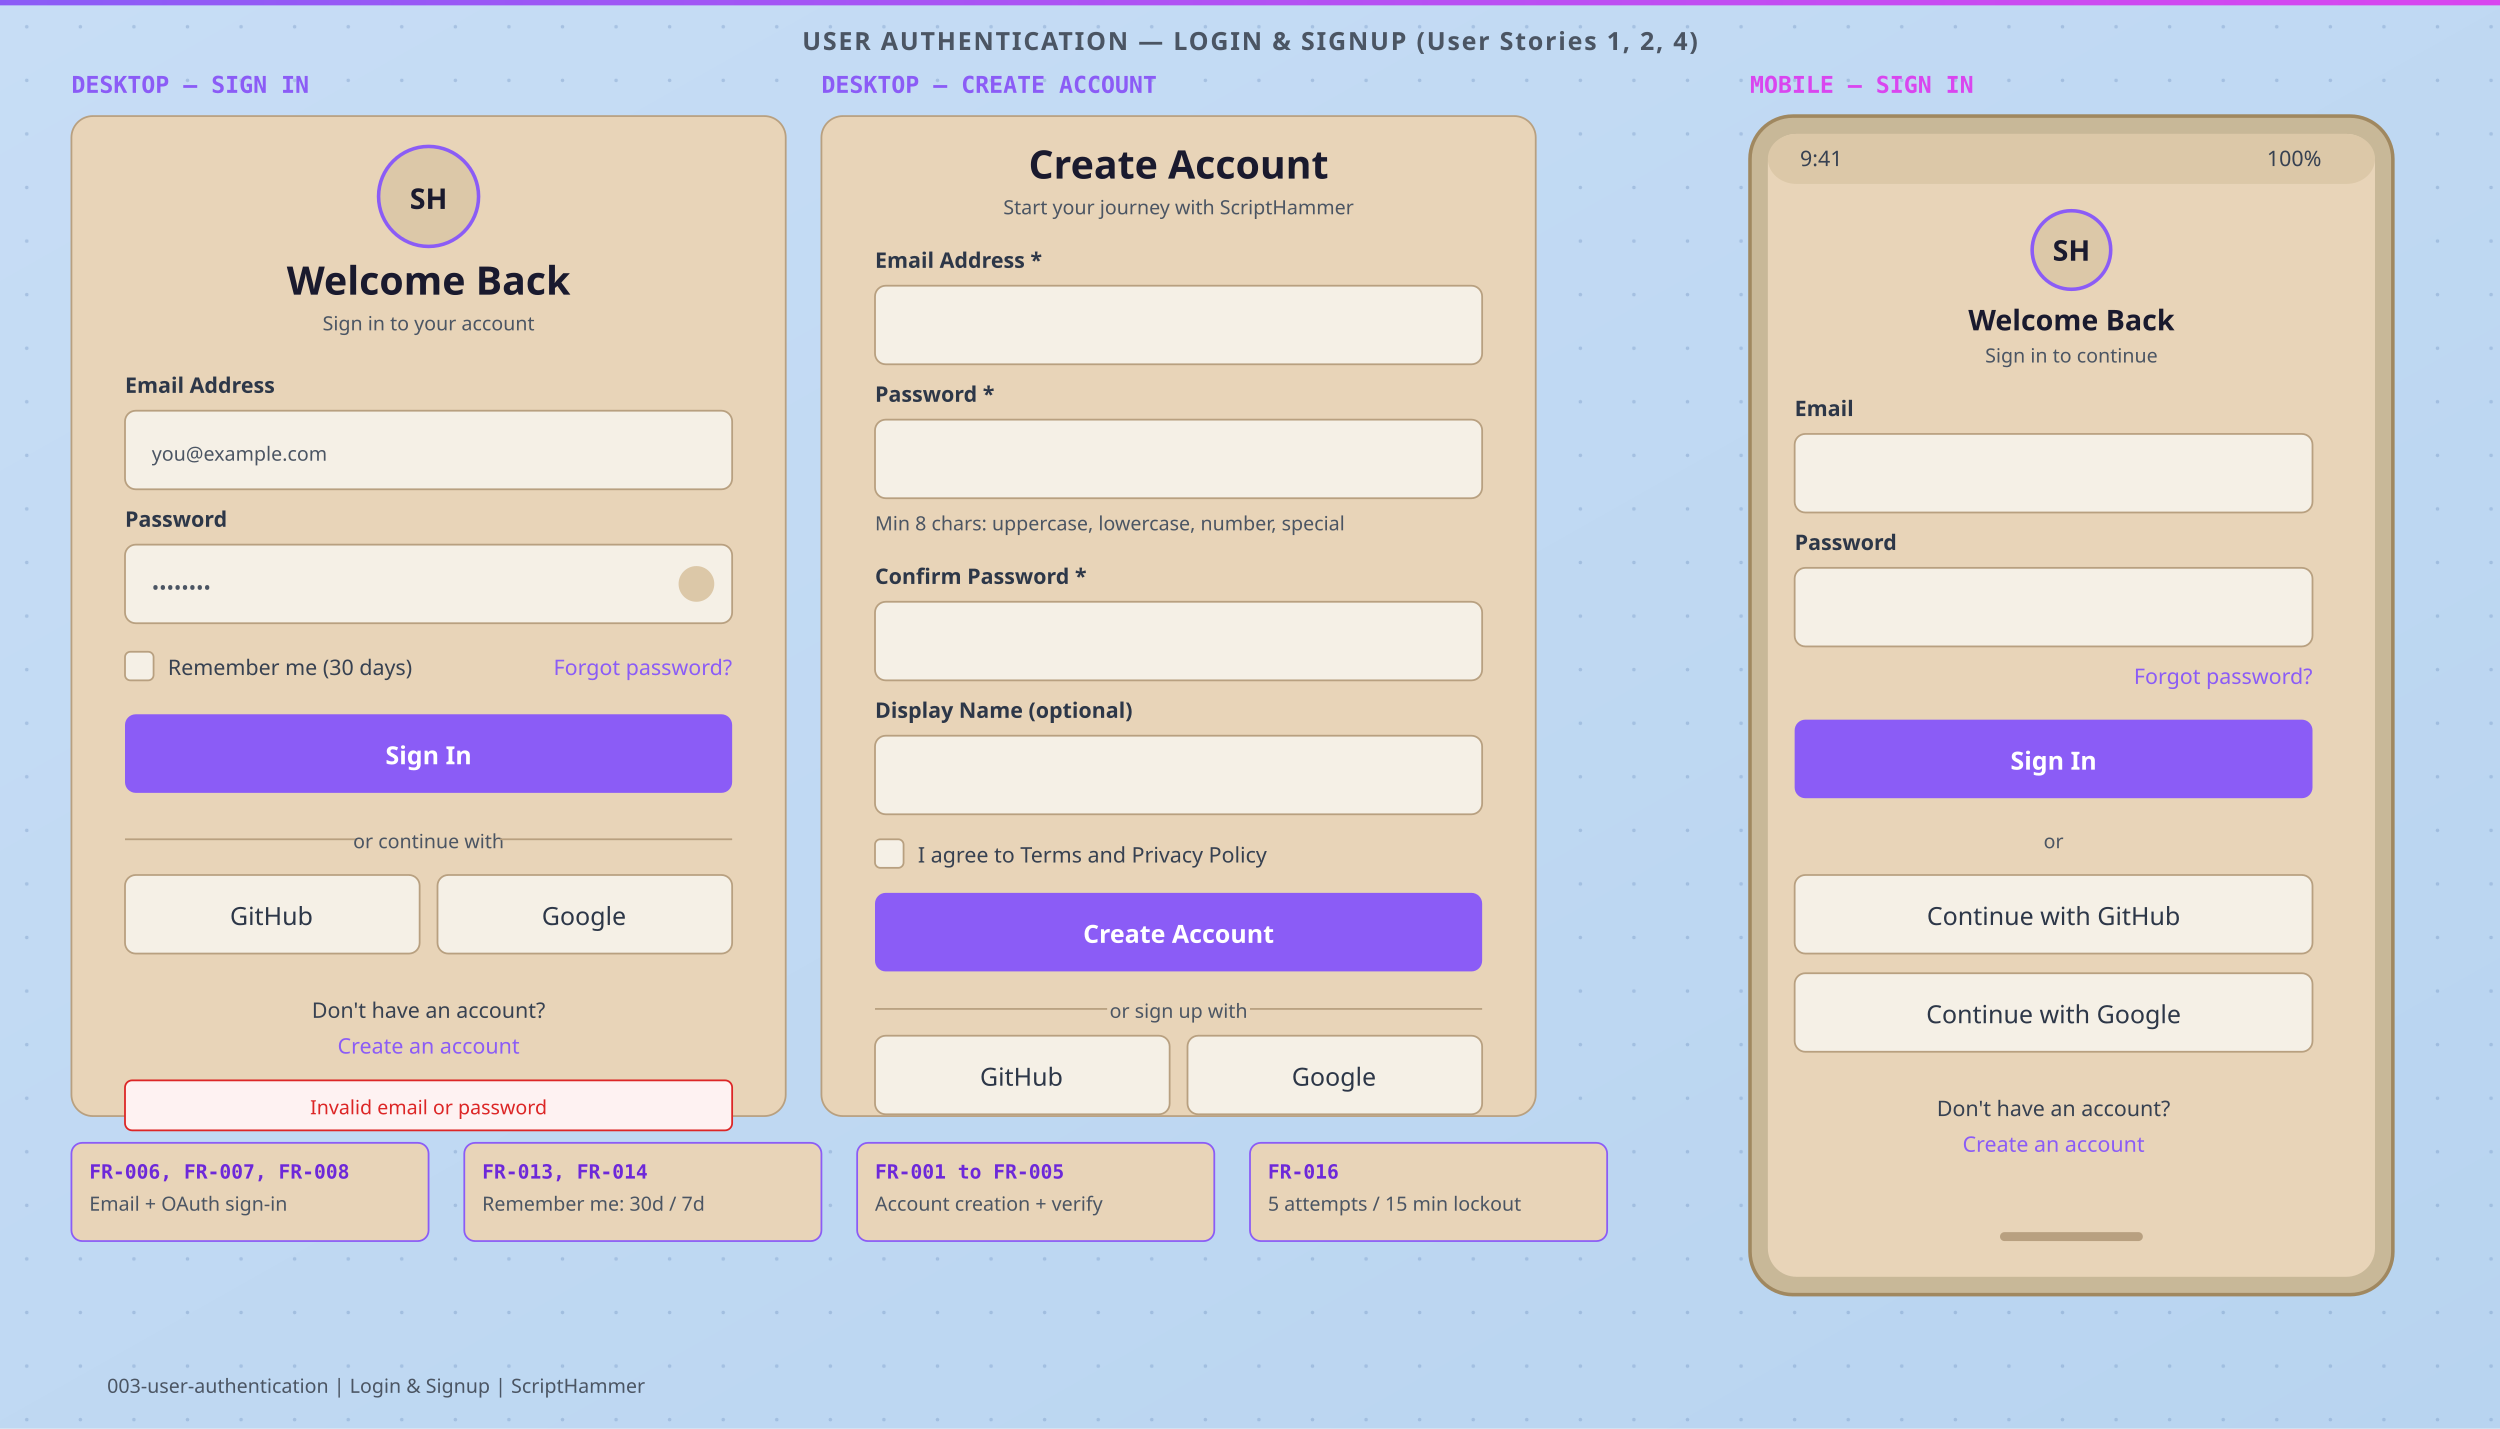
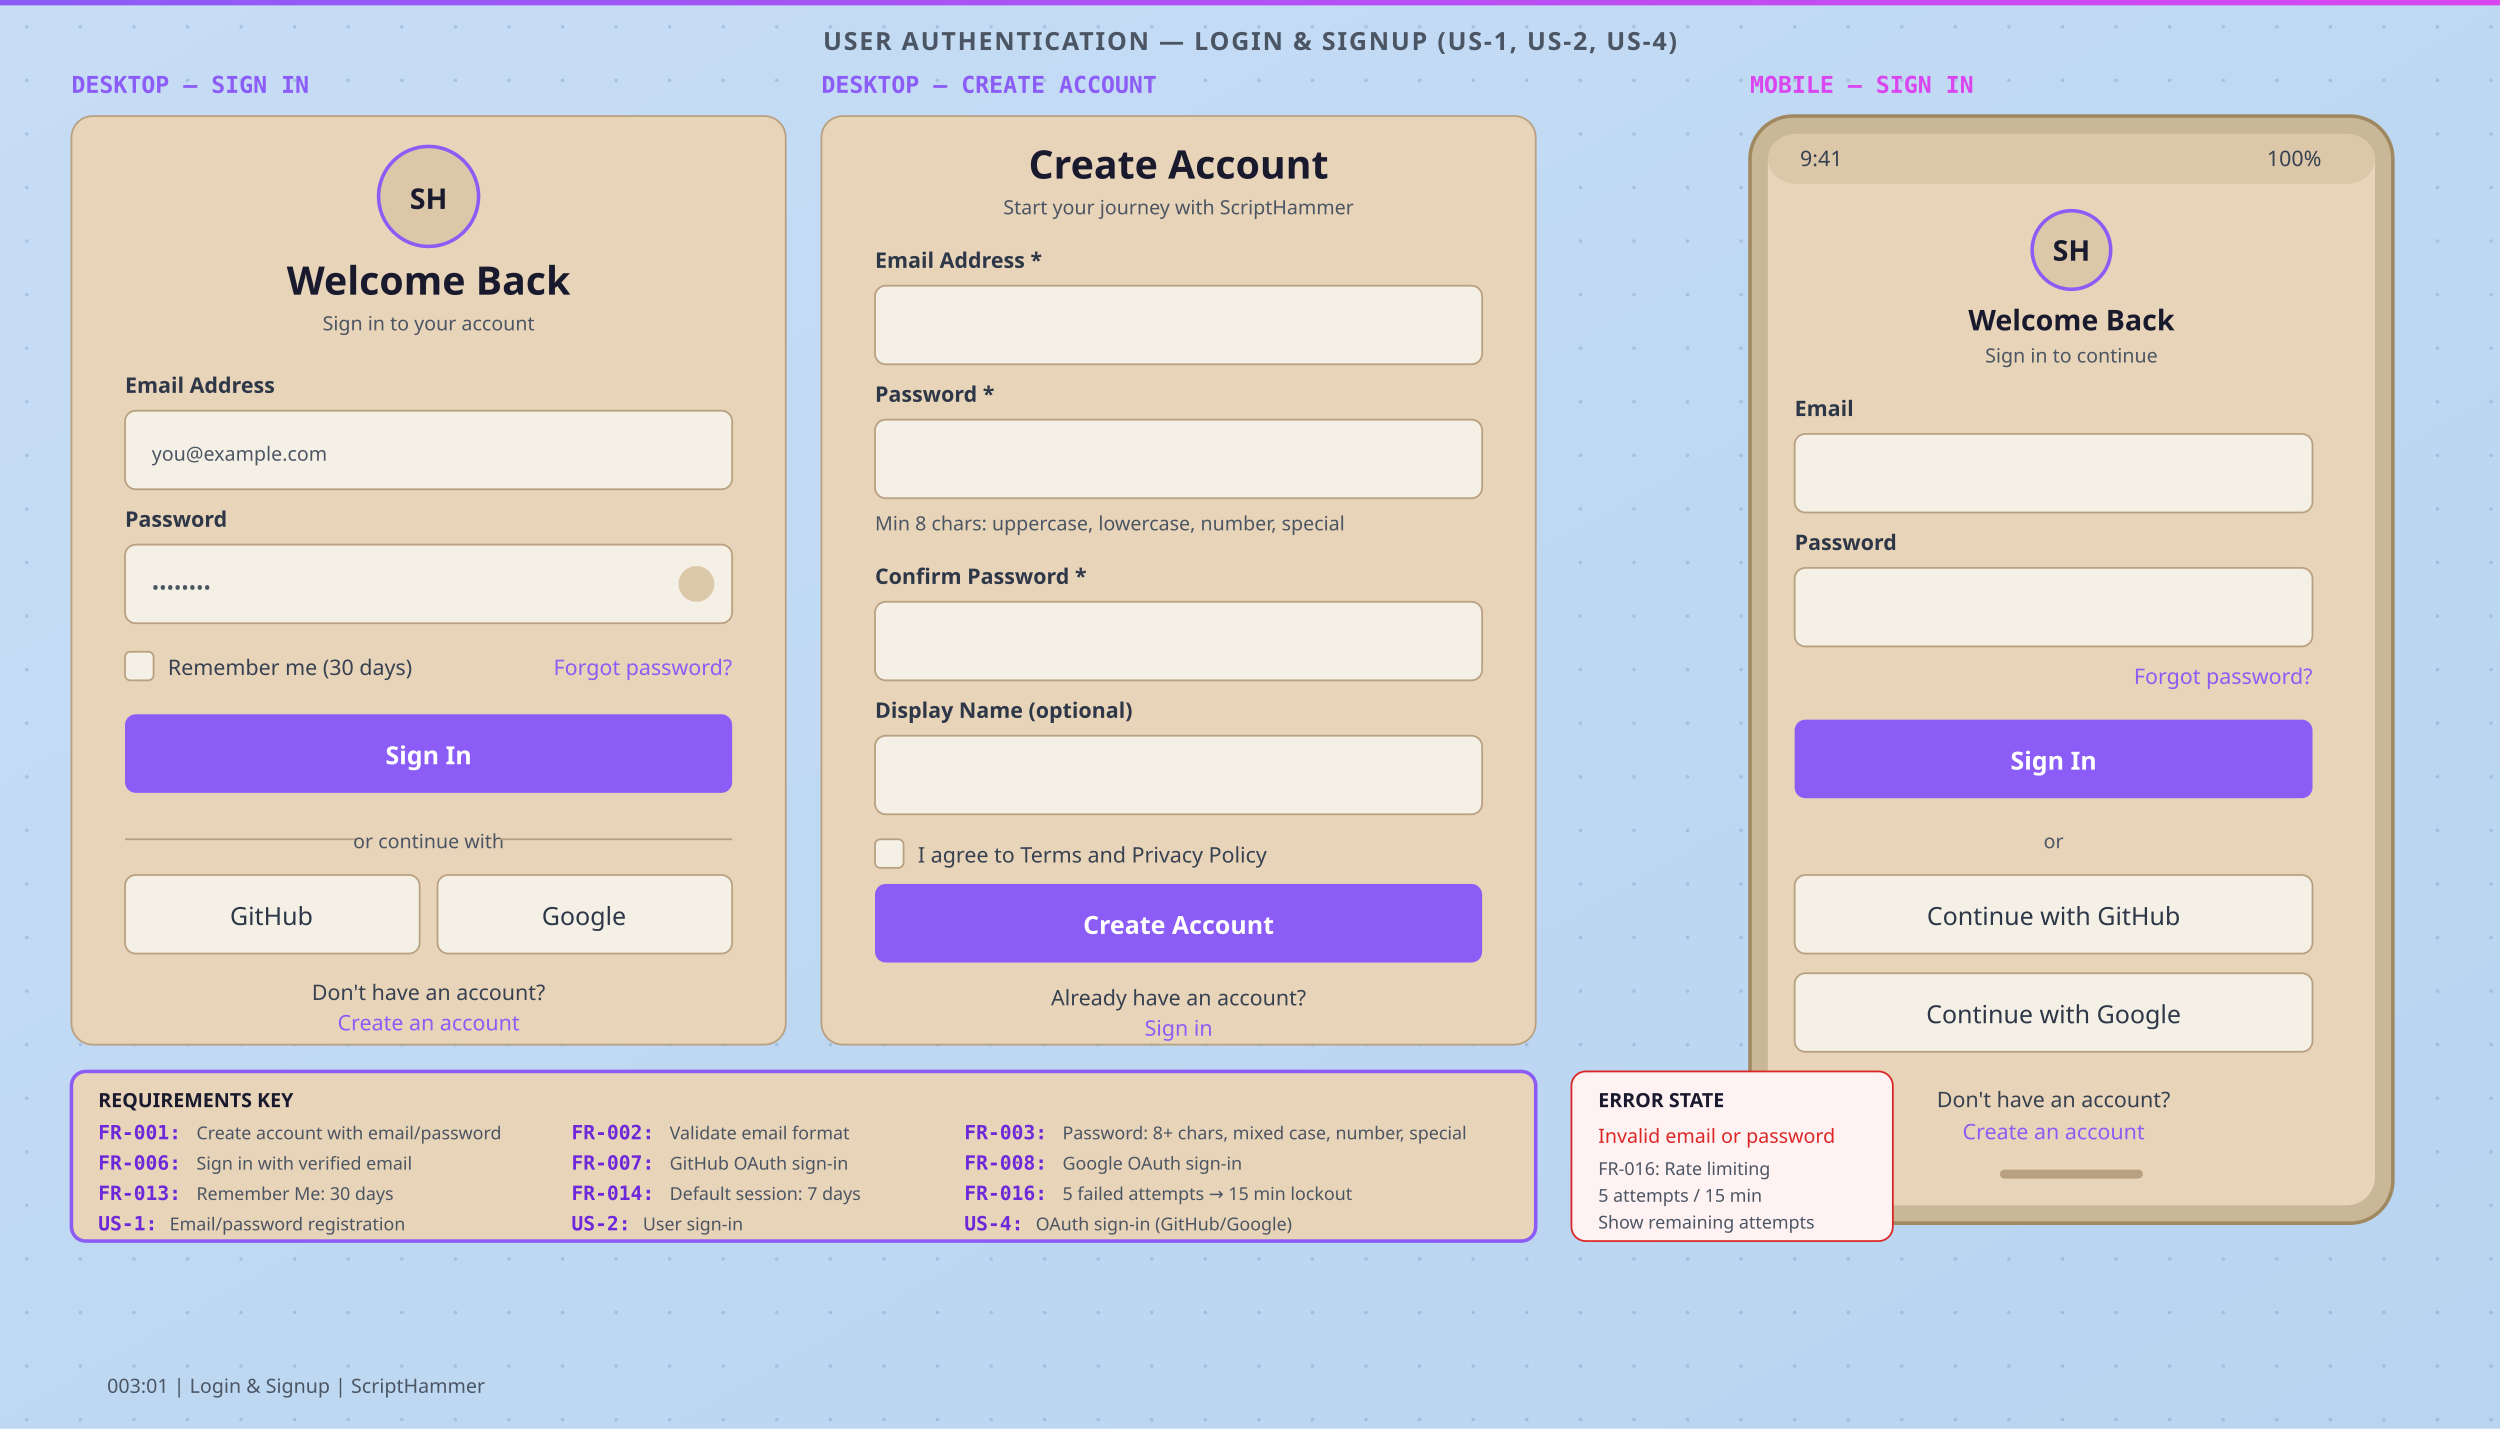
<svg xmlns="http://www.w3.org/2000/svg" viewBox="0 0 1400 800" width="1400" height="800">
  <defs>
    <linearGradient id="bgGrad" x1="0%" y1="0%" x2="100%" y2="100%">
      <stop offset="0%" style="stop-color:#c7ddf5" />
      <stop offset="100%" style="stop-color:#b8d4f0" />
    </linearGradient>
    <linearGradient id="accentGrad" x1="0%" y1="0%" x2="100%" y2="0%">
      <stop offset="0%" style="stop-color:#8b5cf6" />
      <stop offset="100%" style="stop-color:#d946ef" />
    </linearGradient>
    <style>
      .heading-lg { fill: #1a1a2e; font-family: system-ui, sans-serif; font-size: 22px; font-weight: 800; }
      .heading { fill: #1a1a2e; font-family: system-ui, sans-serif; font-size: 16px; font-weight: 700; }
      .text-md { fill: #2d3748; font-family: system-ui, sans-serif; font-size: 14px; font-weight: 500; }
      .text-sm { fill: #374151; font-family: system-ui, sans-serif; font-size: 12px; font-weight: 500; }
      .text-muted { fill: #4b5563; font-family: system-ui, sans-serif; font-size: 11px; font-weight: 500; }
      .annotation { fill: #6d28d9; font-family: monospace; font-size: 11px; font-weight: 600; }
      .label-desktop { fill: #8b5cf6; font-family: monospace; font-size: 13px; font-weight: bold; }
      .label-mobile { fill: #d946ef; font-family: monospace; font-size: 13px; font-weight: bold; }
      .input-label { fill: #2d3748; font-family: system-ui, sans-serif; font-size: 12px; font-weight: 600; }
      .link-text { fill: #8b5cf6; font-family: system-ui, sans-serif; font-size: 12px; font-weight: 500; }
      .btn-text { fill: #ffffff; font-family: system-ui, sans-serif; font-size: 14px; font-weight: 600; }
      .error-text { fill: #dc2626; font-family: system-ui, sans-serif; font-size: 11px; font-weight: 500; }
+       .req-title { fill: #1a1a2e; font-family: system-ui, sans-serif; font-size: 11px; font-weight: 700; }
+       .req-text { fill: #4b5563; font-family: system-ui, sans-serif; font-size: 10px; font-weight: 500; }
    </style>
  </defs>
  <rect width="1400" height="800" fill="url(#bgGrad)" />
  <g opacity="0.35">
    <pattern id="dots" width="30" height="30" patternUnits="userSpaceOnUse">
      <circle cx="15" cy="15" r="1" fill="#6b8cba" />
    </pattern>
    <rect width="1400" height="800" fill="url(#dots)" />
  </g>
  <rect x="0" y="0" width="1400" height="3" fill="url(#accentGrad)" />
-   <text x="700" y="28" text-anchor="middle" font-family="system-ui, sans-serif" font-size="14" font-weight="600" fill="#4b5563" letter-spacing="1">USER AUTHENTICATION — LOGIN &amp; SIGNUP (User Stories 1, 2, 4)</text>
+   <text x="700" y="28" text-anchor="middle" font-family="system-ui, sans-serif" font-size="14" font-weight="600" fill="#4b5563" letter-spacing="1">USER AUTHENTICATION — LOGIN &amp; SIGNUP (US-1, US-2, US-4)</text>
  <text x="40" y="52" class="label-desktop">DESKTOP — SIGN IN</text>
  <g id="login-card" transform="translate(40, 65)">
-     <rect x="0" y="0" width="400" height="560" rx="12" fill="#e8d4b8" stroke="#b8a080" />
+     <rect x="0" y="0" width="400" height="520" rx="12" fill="#e8d4b8" stroke="#b8a080" />
    <circle cx="200" cy="45" r="28" fill="#dcc8a8" stroke="#8b5cf6" stroke-width="2" />
    <text x="200" y="52" text-anchor="middle" class="heading">SH</text>
    <text x="200" y="100" text-anchor="middle" class="heading-lg">Welcome Back</text>
    <text x="200" y="120" text-anchor="middle" class="text-muted">Sign in to your account</text>
    <text x="30" y="155" class="input-label">Email Address</text>
    <rect x="30" y="165" width="340" height="44" rx="6" fill="#f5f0e6" stroke="#b8a080" />
    <text x="45" y="193" class="text-muted">you@example.com</text>
    <text x="30" y="230" class="input-label">Password</text>
    <rect x="30" y="240" width="340" height="44" rx="6" fill="#f5f0e6" stroke="#b8a080" />
    <text x="45" y="268" class="text-muted">••••••••</text>
    <circle cx="350" cy="262" r="10" fill="#dcc8a8" />
    <g transform="translate(30, 300)">
      <rect x="-14" y="-14" width="44" height="44" rx="6" fill="transparent" />
      <rect x="0" y="0" width="16" height="16" rx="3" fill="#f5f0e6" stroke="#b8a080" />
      <text x="24" y="13" class="text-sm">Remember me (30 days)</text>
      <text x="340" y="13" text-anchor="end" class="link-text">Forgot password?</text>
    </g>
    <rect x="30" y="335" width="340" height="44" rx="6" fill="#8b5cf6" />
    <text x="200" y="363" text-anchor="middle" class="btn-text">Sign In</text>
    <line x1="30" y1="405" x2="160" y2="405" stroke="#b8a080" />
    <text x="200" y="410" text-anchor="middle" class="text-muted">or continue with</text>
    <line x1="240" y1="405" x2="370" y2="405" stroke="#b8a080" />
    <rect x="30" y="425" width="165" height="44" rx="6" fill="#f5f0e6" stroke="#b8a080" />
    <text x="112" y="453" text-anchor="middle" class="text-md">GitHub</text>
    <rect x="205" y="425" width="165" height="44" rx="6" fill="#f5f0e6" stroke="#b8a080" />
    <text x="287" y="453" text-anchor="middle" class="text-md">Google</text>
-     <text x="200" y="505" text-anchor="middle" class="text-sm">Don't have an account?</text>
-     <text x="200" y="525" text-anchor="middle" class="link-text">Create an account</text>
-     <rect x="30" y="540" width="340" height="28" rx="4" fill="#fef2f2" stroke="#dc2626" />
-     <text x="200" y="559" text-anchor="middle" class="error-text">Invalid email or password</text>
+     <text x="200" y="495" text-anchor="middle" class="text-sm">Don't have an account?</text>
+     <text x="200" y="512" text-anchor="middle" class="link-text">Create an account</text>
  </g>
  <text x="460" y="52" class="label-desktop">DESKTOP — CREATE ACCOUNT</text>
  <g id="signup-card" transform="translate(460, 65)">
-     <rect x="0" y="0" width="400" height="560" rx="12" fill="#e8d4b8" stroke="#b8a080" />
+     <rect x="0" y="0" width="400" height="520" rx="12" fill="#e8d4b8" stroke="#b8a080" />
    <text x="200" y="35" text-anchor="middle" class="heading-lg">Create Account</text>
    <text x="200" y="55" text-anchor="middle" class="text-muted">Start your journey with ScriptHammer</text>
    <text x="30" y="85" class="input-label">Email Address *</text>
    <rect x="30" y="95" width="340" height="44" rx="6" fill="#f5f0e6" stroke="#b8a080" />
    <text x="30" y="160" class="input-label">Password *</text>
    <rect x="30" y="170" width="340" height="44" rx="6" fill="#f5f0e6" stroke="#b8a080" />
    <text x="30" y="232" class="text-muted">Min 8 chars: uppercase, lowercase, number, special</text>
    <text x="30" y="262" class="input-label">Confirm Password *</text>
    <rect x="30" y="272" width="340" height="44" rx="6" fill="#f5f0e6" stroke="#b8a080" />
    <text x="30" y="337" class="input-label">Display Name (optional)</text>
    <rect x="30" y="347" width="340" height="44" rx="6" fill="#f5f0e6" stroke="#b8a080" />
    <g transform="translate(30, 405)">
+       <rect x="-14" y="-14" width="44" height="44" fill="transparent" />
      <rect x="0" y="0" width="16" height="16" rx="3" fill="#f5f0e6" stroke="#b8a080" />
      <text x="24" y="13" class="text-sm">I agree to Terms and Privacy Policy</text>
    </g>
-     <rect x="30" y="435" width="340" height="44" rx="6" fill="#8b5cf6" />
-     <text x="200" y="463" text-anchor="middle" class="btn-text">Create Account</text>
-     <line x1="30" y1="500" x2="160" y2="500" stroke="#b8a080" />
-     <text x="200" y="505" text-anchor="middle" class="text-muted">or sign up with</text>
-     <line x1="240" y1="500" x2="370" y2="500" stroke="#b8a080" />
-     <rect x="30" y="515" width="165" height="44" rx="6" fill="#f5f0e6" stroke="#b8a080" />
-     <text x="112" y="543" text-anchor="middle" class="text-md">GitHub</text>
-     <rect x="205" y="515" width="165" height="44" rx="6" fill="#f5f0e6" stroke="#b8a080" />
-     <text x="287" y="543" text-anchor="middle" class="text-md">Google</text>
+     <rect x="30" y="430" width="340" height="44" rx="6" fill="#8b5cf6" />
+     <text x="200" y="458" text-anchor="middle" class="btn-text">Create Account</text>
+     <text x="200" y="498" text-anchor="middle" class="text-sm">Already have an account?</text>
+     <text x="200" y="515" text-anchor="middle" class="link-text">Sign in</text>
  </g>
  <text x="980" y="52" class="label-mobile">MOBILE — SIGN IN</text>
  <g id="mobile-login" transform="translate(980, 65)">
-     <rect x="0" y="0" width="360" height="660" rx="24" fill="#c8b898" stroke="#a08860" stroke-width="2" />
-     <rect x="10" y="10" width="340" height="640" rx="16" fill="#e8d4b8" />
+     <rect x="0" y="0" width="360" height="620" rx="24" fill="#c8b898" stroke="#a08860" stroke-width="2" />
+     <rect x="10" y="10" width="340" height="600" rx="16" fill="#e8d4b8" />
    <rect x="10" y="10" width="340" height="28" rx="16" fill="#dcc8a8" />
    <text x="28" y="28" class="text-sm">9:41</text>
    <text x="320" y="28" text-anchor="end" class="text-sm">100%</text>
    <circle cx="180" cy="75" r="22" fill="#dcc8a8" stroke="#8b5cf6" stroke-width="2" />
    <text x="180" y="81" text-anchor="middle" class="heading">SH</text>
    <text x="180" y="120" text-anchor="middle" class="heading">Welcome Back</text>
    <text x="180" y="138" text-anchor="middle" class="text-muted">Sign in to continue</text>
    <text x="25" y="168" class="input-label">Email</text>
    <rect x="25" y="178" width="290" height="44" rx="6" fill="#f5f0e6" stroke="#b8a080" />
    <text x="25" y="243" class="input-label">Password</text>
    <rect x="25" y="253" width="290" height="44" rx="6" fill="#f5f0e6" stroke="#b8a080" />
    <text x="315" y="318" text-anchor="end" class="link-text">Forgot password?</text>
    <rect x="25" y="338" width="290" height="44" rx="6" fill="#8b5cf6" />
    <text x="170" y="366" text-anchor="middle" class="btn-text">Sign In</text>
    <text x="170" y="410" text-anchor="middle" class="text-muted">or</text>
    <rect x="25" y="425" width="290" height="44" rx="6" fill="#f5f0e6" stroke="#b8a080" />
    <text x="170" y="453" text-anchor="middle" class="text-md">Continue with GitHub</text>
    <rect x="25" y="480" width="290" height="44" rx="6" fill="#f5f0e6" stroke="#b8a080" />
    <text x="170" y="508" text-anchor="middle" class="text-md">Continue with Google</text>
-     <text x="170" y="560" text-anchor="middle" class="text-sm">Don't have an account?</text>
-     <text x="170" y="580" text-anchor="middle" class="link-text">Create an account</text>
-     <rect x="140" y="625" width="80" height="5" rx="2.5" fill="#b8a080" />
+     <text x="170" y="555" text-anchor="middle" class="text-sm">Don't have an account?</text>
+     <text x="170" y="573" text-anchor="middle" class="link-text">Create an account</text>
+     <rect x="140" y="590" width="80" height="5" rx="2.5" fill="#b8a080" />
  </g>
-   <g id="annotations" transform="translate(0, 640)">
-     <rect x="40" y="0" width="200" height="55" rx="6" fill="#e8d4b8" stroke="#8b5cf6" />
-     <text x="50" y="20" class="annotation">FR-006, FR-007, FR-008</text>
-     <text x="50" y="38" class="text-muted">Email + OAuth sign-in</text>
-     <rect x="260" y="0" width="200" height="55" rx="6" fill="#e8d4b8" stroke="#8b5cf6" />
-     <text x="270" y="20" class="annotation">FR-013, FR-014</text>
-     <text x="270" y="38" class="text-muted">Remember me: 30d / 7d</text>
-     <rect x="480" y="0" width="200" height="55" rx="6" fill="#e8d4b8" stroke="#8b5cf6" />
-     <text x="490" y="20" class="annotation">FR-001 to FR-005</text>
-     <text x="490" y="38" class="text-muted">Account creation + verify</text>
-     <rect x="700" y="0" width="200" height="55" rx="6" fill="#e8d4b8" stroke="#8b5cf6" />
-     <text x="710" y="20" class="annotation">FR-016</text>
-     <text x="710" y="38" class="text-muted">5 attempts / 15 min lockout</text>
+   <g id="requirements-key" transform="translate(40, 600)">
+     <rect x="0" y="0" width="820" height="95" rx="8" fill="#e8d4b8" stroke="#8b5cf6" stroke-width="2" />
+     <text x="15" y="20" class="req-title">REQUIREMENTS KEY</text>
+     <text x="15" y="38" class="annotation">FR-001:</text>
+     <text x="70" y="38" class="req-text">Create account with email/password</text>
+     <text x="280" y="38" class="annotation">FR-002:</text>
+     <text x="335" y="38" class="req-text">Validate email format</text>
+     <text x="500" y="38" class="annotation">FR-003:</text>
+     <text x="555" y="38" class="req-text">Password: 8+ chars, mixed case, number, special</text>
+     <text x="15" y="55" class="annotation">FR-006:</text>
+     <text x="70" y="55" class="req-text">Sign in with verified email</text>
+     <text x="280" y="55" class="annotation">FR-007:</text>
+     <text x="335" y="55" class="req-text">GitHub OAuth sign-in</text>
+     <text x="500" y="55" class="annotation">FR-008:</text>
+     <text x="555" y="55" class="req-text">Google OAuth sign-in</text>
+     <text x="15" y="72" class="annotation">FR-013:</text>
+     <text x="70" y="72" class="req-text">Remember Me: 30 days</text>
+     <text x="280" y="72" class="annotation">FR-014:</text>
+     <text x="335" y="72" class="req-text">Default session: 7 days</text>
+     <text x="500" y="72" class="annotation">FR-016:</text>
+     <text x="555" y="72" class="req-text">5 failed attempts → 15 min lockout</text>
+     <text x="15" y="89" class="annotation">US-1:</text>
+     <text x="55" y="89" class="req-text">Email/password registration</text>
+     <text x="280" y="89" class="annotation">US-2:</text>
+     <text x="320" y="89" class="req-text">User sign-in</text>
+     <text x="500" y="89" class="annotation">US-4:</text>
+     <text x="540" y="89" class="req-text">OAuth sign-in (GitHub/Google)</text>
  </g>
-   <text x="60" y="780" text-anchor="start" class="text-muted">003-user-authentication | Login &amp; Signup | ScriptHammer</text>
+   <g id="error-annotation" transform="translate(880, 600)">
+     <rect x="0" y="0" width="180" height="95" rx="8" fill="#fef2f2" stroke="#dc2626" />
+     <text x="15" y="20" class="req-title" fill="#dc2626">ERROR STATE</text>
+     <text x="15" y="40" class="error-text">Invalid email or password</text>
+     <text x="15" y="58" class="req-text">FR-016: Rate limiting</text>
+     <text x="15" y="73" class="req-text">5 attempts / 15 min</text>
+     <text x="15" y="88" class="req-text">Show remaining attempts</text>
+   </g>
+   <text x="60" y="780" text-anchor="start" class="text-muted">003:01 | Login &amp; Signup | ScriptHammer</text>
</svg>
